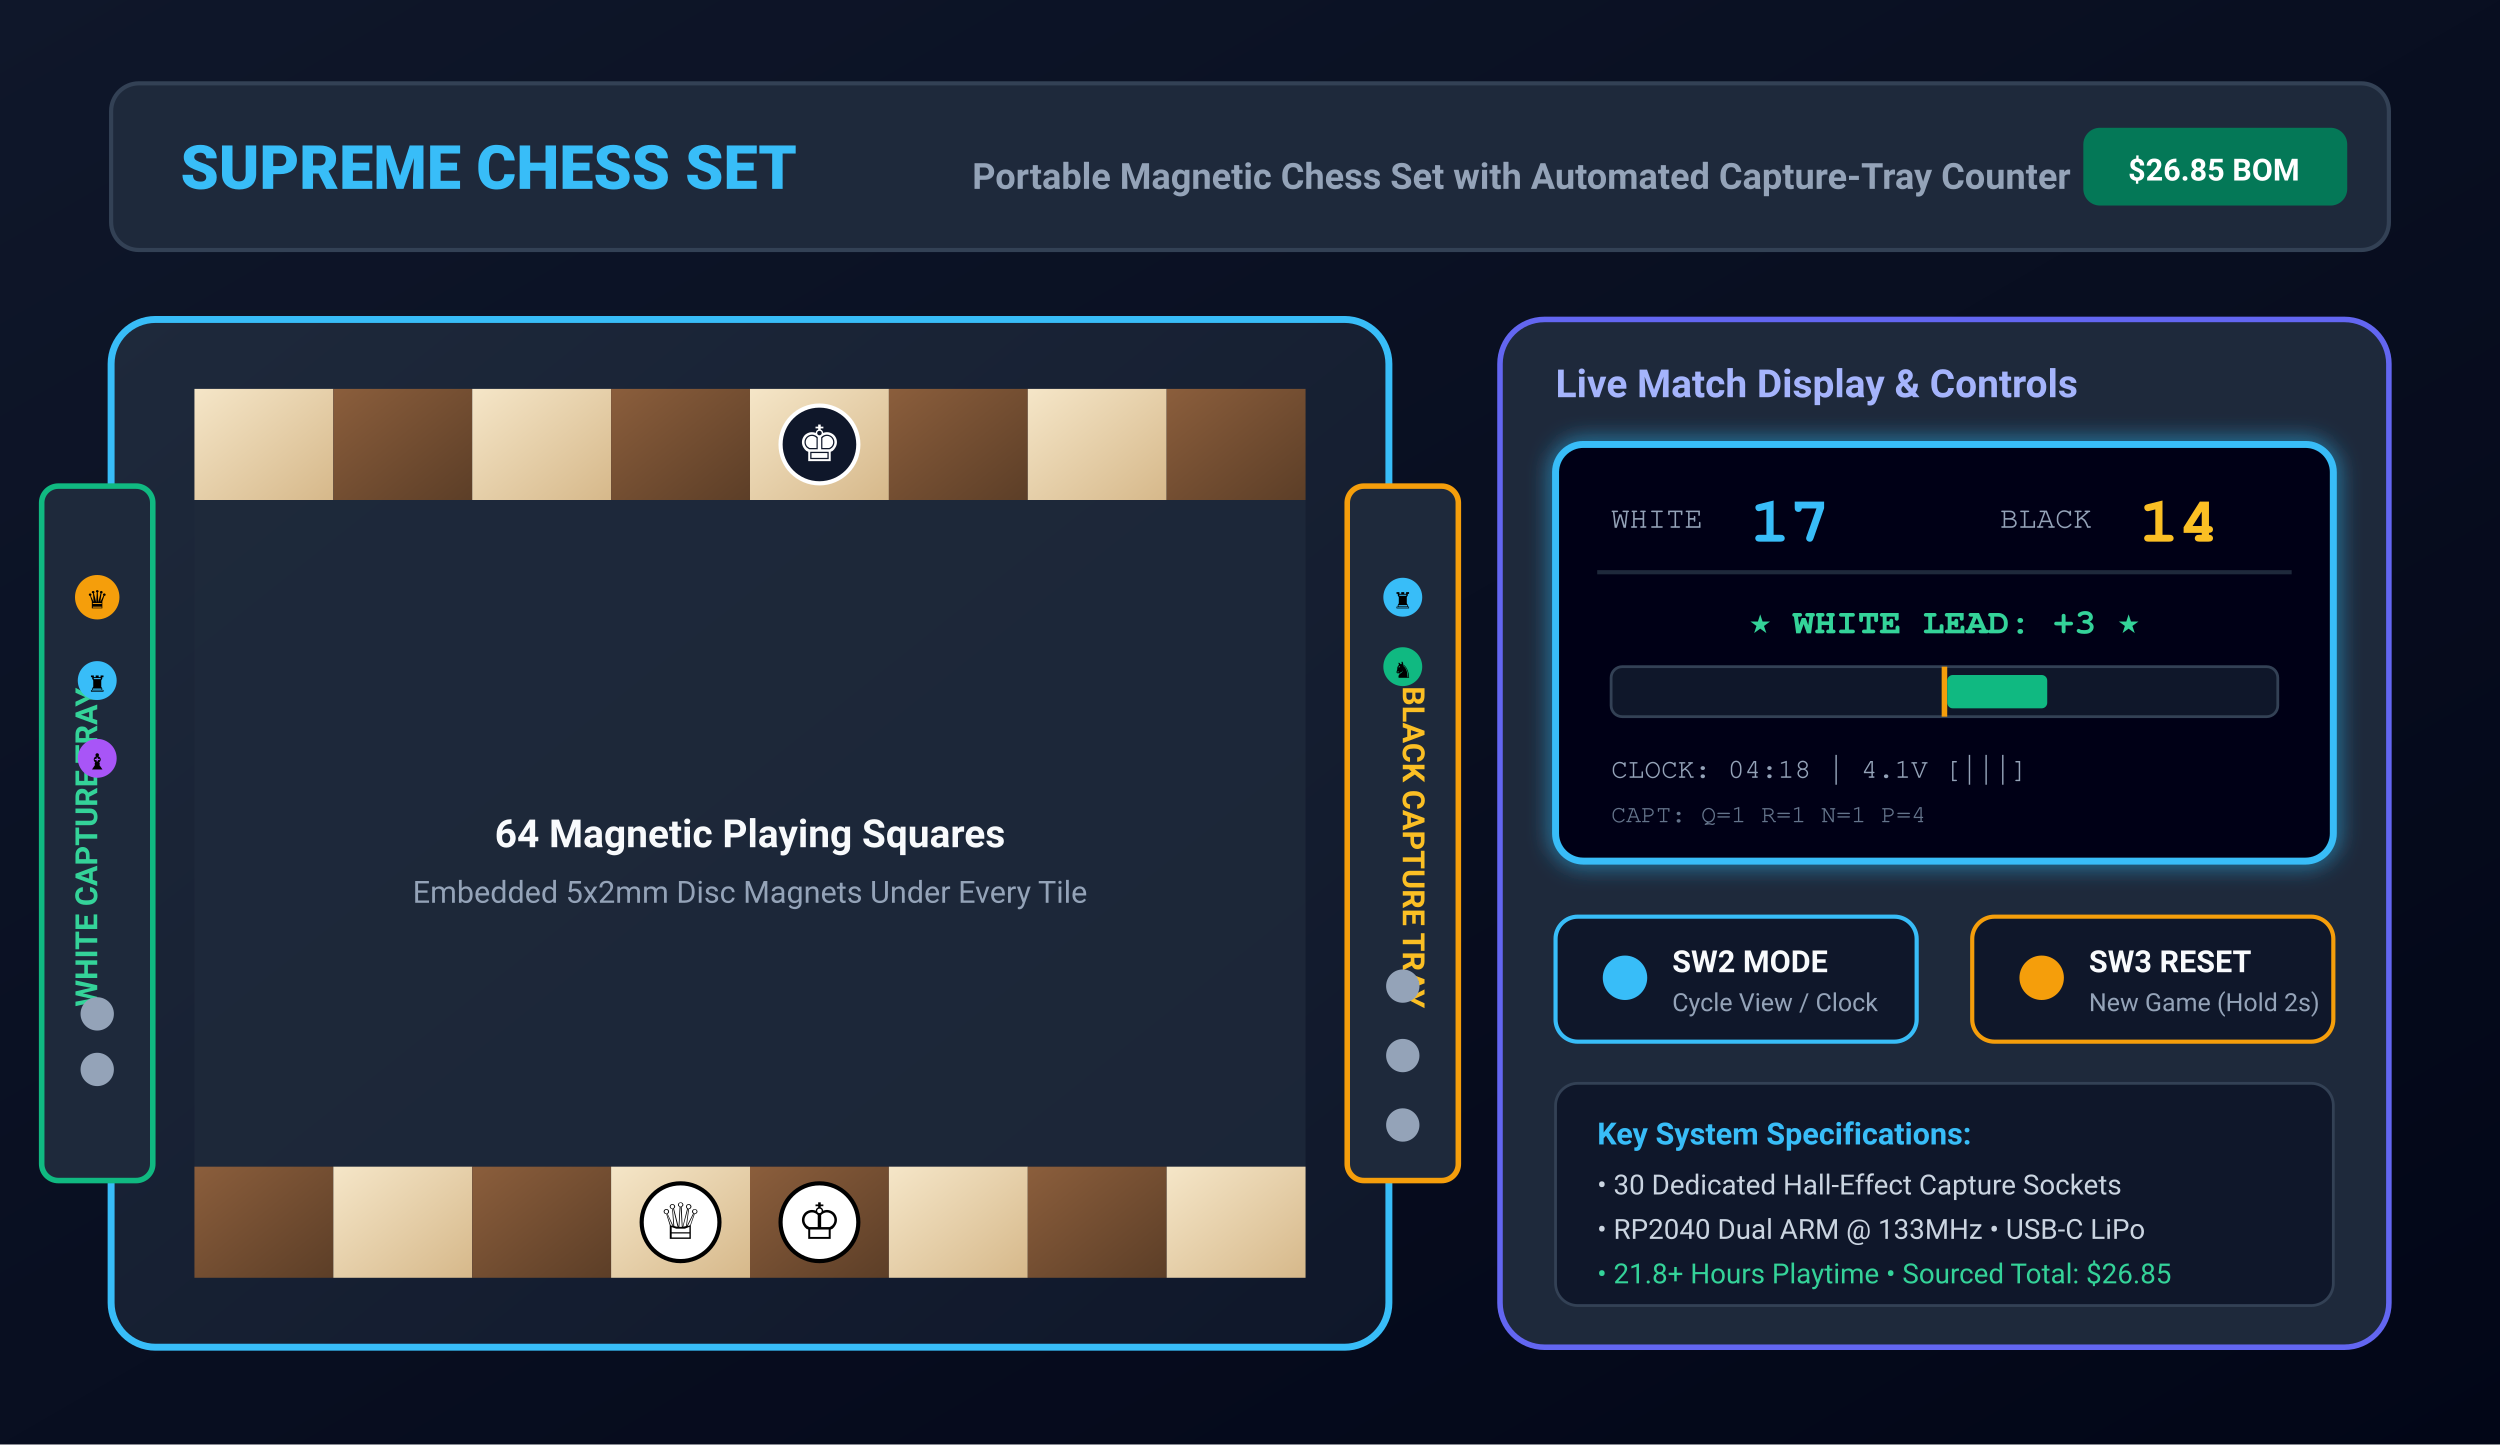
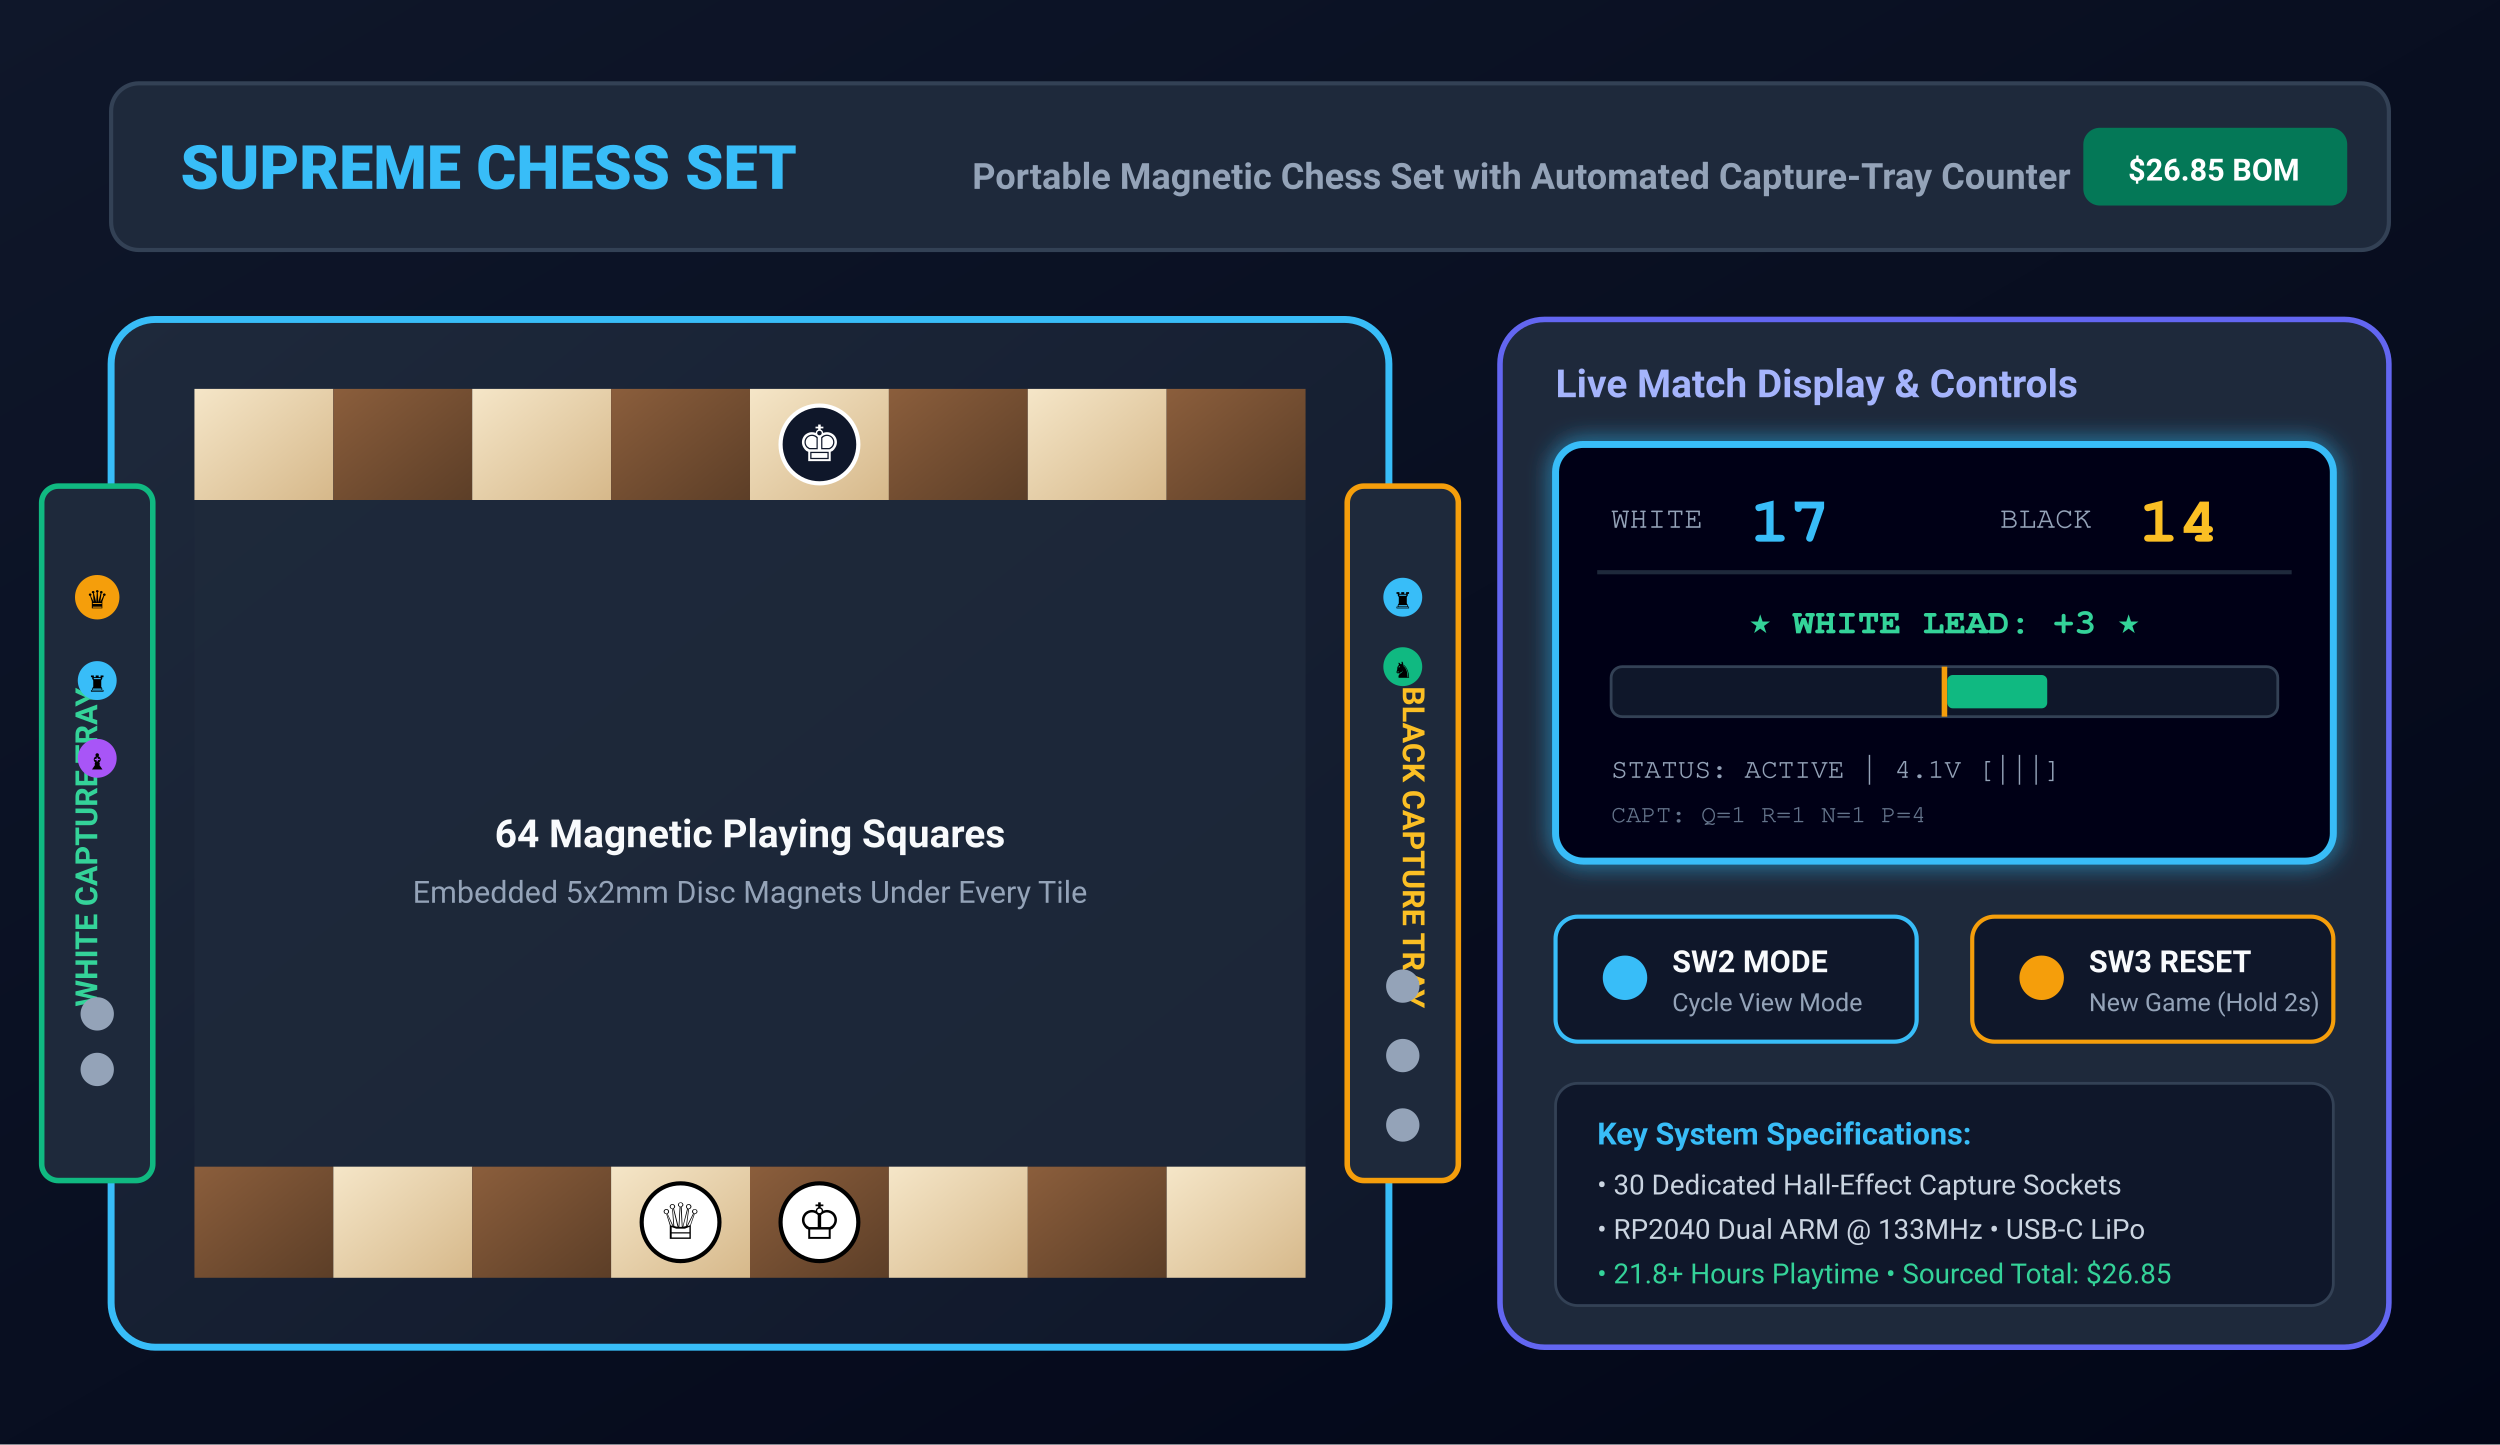
<svg xmlns="http://www.w3.org/2000/svg" viewBox="0 0 900 520" width="100%" height="100%" style="background:#090d13; font-family:'Segoe UI', -apple-system, BlinkMacSystemFont, Roboto, sans-serif;">
  <defs>
    <linearGradient id="heroBg" x1="0%" y1="0%" x2="100%" y2="100%">
      <stop offset="0%" stop-color="#0f172a" />
      <stop offset="100%" stop-color="#020617" />
    </linearGradient>
    <linearGradient id="boardWood" x1="0%" y1="0%" x2="100%" y2="100%">
      <stop offset="0%" stop-color="#1e293b" />
      <stop offset="100%" stop-color="#0f172a" />
    </linearGradient>
    <linearGradient id="sqL" x1="0%" y1="0%" x2="100%" y2="100%">
      <stop offset="0%" stop-color="#f5e6c8" />
      <stop offset="100%" stop-color="#d6b88a" />
    </linearGradient>
    <linearGradient id="sqD" x1="0%" y1="0%" x2="100%" y2="100%">
      <stop offset="0%" stop-color="#8b5e3c" />
      <stop offset="100%" stop-color="#5c3e27" />
    </linearGradient>
    <filter id="glowHero" x="-20%" y="-20%" width="140%" height="140%">
      <feGaussianBlur stdDeviation="4" result="blur" />
      <feComposite in="SourceGraphic" in2="blur" operator="over" />
    </filter>
  </defs>
  <rect x="0" y="0" width="900" height="520" fill="url(#heroBg)" />
  <g transform="translate(40, 30)">
    <rect x="0" y="0" width="820" height="60" rx="10" fill="#1e293b" stroke="#334155" stroke-width="1.5" />
    <text x="25" y="38" fill="#38bdf8" font-size="22" font-weight="800">SUPREME CHESS SET</text>
    <text x="310" y="38" fill="#94a3b8" font-size="13" font-weight="600">Portable Magnetic Chess Set with Automated Capture-Tray Counter</text>
    <rect x="710" y="16" width="95" height="28" rx="6" fill="#047857" />
    <text x="757" y="35" fill="#ffffff" font-size="11" font-weight="bold" text-anchor="middle">$26.85 BOM</text>
  </g>
  <g transform="translate(40, 115)">
    <rect x="0" y="0" width="460" height="370" rx="16" fill="url(#boardWood)" stroke="#38bdf8" stroke-width="2.5" />
    <g transform="translate(-25, 60)">
      <rect x="0" y="0" width="40" height="250" rx="6" fill="#1e293b" stroke="#10b981" stroke-width="2" />
      <text x="20" y="130" fill="#34d399" font-size="11" font-weight="bold" text-anchor="middle" transform="rotate(-90 20 130)">WHITE CAPTURE TRAY</text>
      <circle cx="20" cy="40" r="8" fill="#f59e0b" />
      <text x="20" y="44" fill="#000000" font-size="9" font-weight="bold" text-anchor="middle">♛</text>
      <circle cx="20" cy="70" r="7" fill="#38bdf8" />
      <text x="20" y="74" fill="#000000" font-size="8" font-weight="bold" text-anchor="middle">♜</text>
      <circle cx="20" cy="98" r="7" fill="#a855f7" />
      <text x="20" y="102" fill="#000000" font-size="8" font-weight="bold" text-anchor="middle">♝</text>
      <circle cx="20" cy="190" r="6" fill="#94a3b8" />
      <circle cx="20" cy="210" r="6" fill="#94a3b8" />
    </g>
    <g transform="translate(445, 60)">
      <rect x="0" y="0" width="40" height="250" rx="6" fill="#1e293b" stroke="#f59e0b" stroke-width="2" />
      <text x="20" y="130" fill="#fbbf24" font-size="11" font-weight="bold" text-anchor="middle" transform="rotate(90 20 130)">BLACK CAPTURE TRAY</text>
      <circle cx="20" cy="40" r="7" fill="#38bdf8" />
      <text x="20" y="44" fill="#000000" font-size="8" font-weight="bold" text-anchor="middle">♜</text>
      <circle cx="20" cy="65" r="7" fill="#10b981" />
      <text x="20" y="69" fill="#000000" font-size="8" font-weight="bold" text-anchor="middle">♞</text>
      <circle cx="20" cy="180" r="6" fill="#94a3b8" />
      <circle cx="20" cy="205" r="6" fill="#94a3b8" />
      <circle cx="20" cy="230" r="6" fill="#94a3b8" />
    </g>
    <g transform="translate(30, 25)">
      <g>
        <rect x="0" y="0" width="50" height="40" fill="url(#sqL)" />
        <rect x="50" y="0" width="50" height="40" fill="url(#sqD)" />
        <rect x="100" y="0" width="50" height="40" fill="url(#sqL)" />
        <rect x="150" y="0" width="50" height="40" fill="url(#sqD)" />
        <rect x="200" y="0" width="50" height="40" fill="url(#sqL)" />
        <rect x="250" y="0" width="50" height="40" fill="url(#sqD)" />
        <rect x="300" y="0" width="50" height="40" fill="url(#sqL)" />
        <rect x="350" y="0" width="50" height="40" fill="url(#sqD)" />
        <rect x="0" y="40" width="400" height="240" fill="#1e293b" opacity="0.8" />
        <text x="200" y="165" fill="#f8fafc" font-size="14" font-weight="bold" text-anchor="middle">64 Magnetic Playing Squares</text>
        <text x="200" y="185" fill="#94a3b8" font-size="11" text-anchor="middle">Embedded 5x2mm Disc Magnets Under Every Tile</text>
        <rect x="0" y="280" width="50" height="40" fill="url(#sqD)" />
        <rect x="50" y="280" width="50" height="40" fill="url(#sqL)" />
        <rect x="100" y="280" width="50" height="40" fill="url(#sqD)" />
        <rect x="150" y="280" width="50" height="40" fill="url(#sqL)" />
        <rect x="200" y="280" width="50" height="40" fill="url(#sqD)" />
        <rect x="250" y="280" width="50" height="40" fill="url(#sqL)" />
        <rect x="300" y="280" width="50" height="40" fill="url(#sqD)" />
        <rect x="350" y="280" width="50" height="40" fill="url(#sqL)" />
        <circle cx="225" cy="300" r="14" fill="#ffffff" stroke="#000000" stroke-width="1.5" />
        <text x="225" y="306" fill="#000000" font-size="18" font-weight="bold" text-anchor="middle">♔</text>
        <circle cx="175" cy="300" r="14" fill="#ffffff" stroke="#000000" stroke-width="1.5" />
        <text x="175" y="306" fill="#000000" font-size="18" font-weight="bold" text-anchor="middle">♕</text>
        <circle cx="225" cy="20" r="14" fill="#0f172a" stroke="#ffffff" stroke-width="1.5" />
        <text x="225" y="26" fill="#ffffff" font-size="18" font-weight="bold" text-anchor="middle">♚</text>
      </g>
    </g>
  </g>
  <g transform="translate(540, 115)">
    <rect x="0" y="0" width="320" height="370" rx="16" fill="#1e293b" stroke="#6366f1" stroke-width="2" />
    <text x="20" y="28" fill="#a5b4fc" font-size="14" font-weight="bold">Live Match Display &amp; Controls</text>
    <g transform="translate(20, 45)">
      <rect x="0" y="0" width="280" height="150" rx="10" fill="#020617" stroke="#38bdf8" stroke-width="2.5" filter="url(#glowHero)" />
      <text x="20" y="30" fill="#94a3b8" font-size="11" font-family="Courier, monospace">WHITE</text>
      <text x="70" y="35" fill="#38bdf8" font-size="24" font-weight="bold" font-family="Courier, monospace">17</text>
      <text x="160" y="30" fill="#94a3b8" font-size="11" font-family="Courier, monospace">BLACK</text>
      <text x="210" y="35" fill="#fbbf24" font-size="24" font-weight="bold" font-family="Courier, monospace">14</text>
      <line x1="15" y1="46" x2="265" y2="46" stroke="#1e293b" stroke-width="1.5" />
      <text x="140" y="68" fill="#34d399" font-size="13" font-weight="bold" font-family="Courier, monospace" text-anchor="middle">★ WHITE LEAD: +3 ★</text>
      <rect x="20" y="80" width="240" height="18" rx="4" fill="#0f172a" stroke="#334155" />
      <line x1="140" y1="80" x2="140" y2="98" stroke="#f59e0b" stroke-width="2" />
      <rect x="141" y="83" width="36" height="12" fill="#10b981" rx="2" />
-       <text x="20" y="120" fill="#94a3b8" font-size="10" font-family="Courier, monospace">CLOCK: 04:18 | 4.1V [|||]</text>
+       <text x="20" y="120" fill="#94a3b8" font-size="10" font-family="Courier, monospace">STATUS: ACTIVE | 4.1V [|||]</text>
      <text x="20" y="136" fill="#64748b" font-size="9" font-family="Courier, monospace">CAPT: Q=1 R=1 N=1 P=4</text>
    </g>
    <g transform="translate(20, 215)">
      <rect x="0" y="0" width="130" height="45" rx="8" fill="#0f172a" stroke="#38bdf8" stroke-width="1.5" />
      <circle cx="25" cy="22" r="8" fill="#38bdf8" />
      <text x="42" y="20" fill="#f8fafc" font-size="11" font-weight="bold">SW2 MODE</text>
-       <text x="42" y="34" fill="#94a3b8" font-size="9">Cycle View / Clock</text>
+       <text x="42" y="34" fill="#94a3b8" font-size="9">Cycle View Mode</text>
      <rect x="150" y="0" width="130" height="45" rx="8" fill="#0f172a" stroke="#f59e0b" stroke-width="1.5" />
      <circle cx="175" cy="22" r="8" fill="#f59e0b" />
      <text x="192" y="20" fill="#f8fafc" font-size="11" font-weight="bold">SW3 RESET</text>
      <text x="192" y="34" fill="#94a3b8" font-size="9">New Game (Hold 2s)</text>
    </g>
    <g transform="translate(20, 275)">
      <rect x="0" y="0" width="280" height="80" rx="8" fill="#0f172a" stroke="#334155" />
      <text x="15" y="22" fill="#38bdf8" font-size="11" font-weight="bold">Key System Specifications:</text>
      <text x="15" y="40" fill="#cbd5e1" font-size="10">• 30 Dedicated Hall-Effect Capture Sockets</text>
      <text x="15" y="56" fill="#cbd5e1" font-size="10">• RP2040 Dual ARM @ 133MHz • USB-C LiPo</text>
      <text x="15" y="72" fill="#34d399" font-size="10">• 21.8+ Hours Playtime • Sourced Total: $26.85</text>
    </g>
  </g>
</svg>
